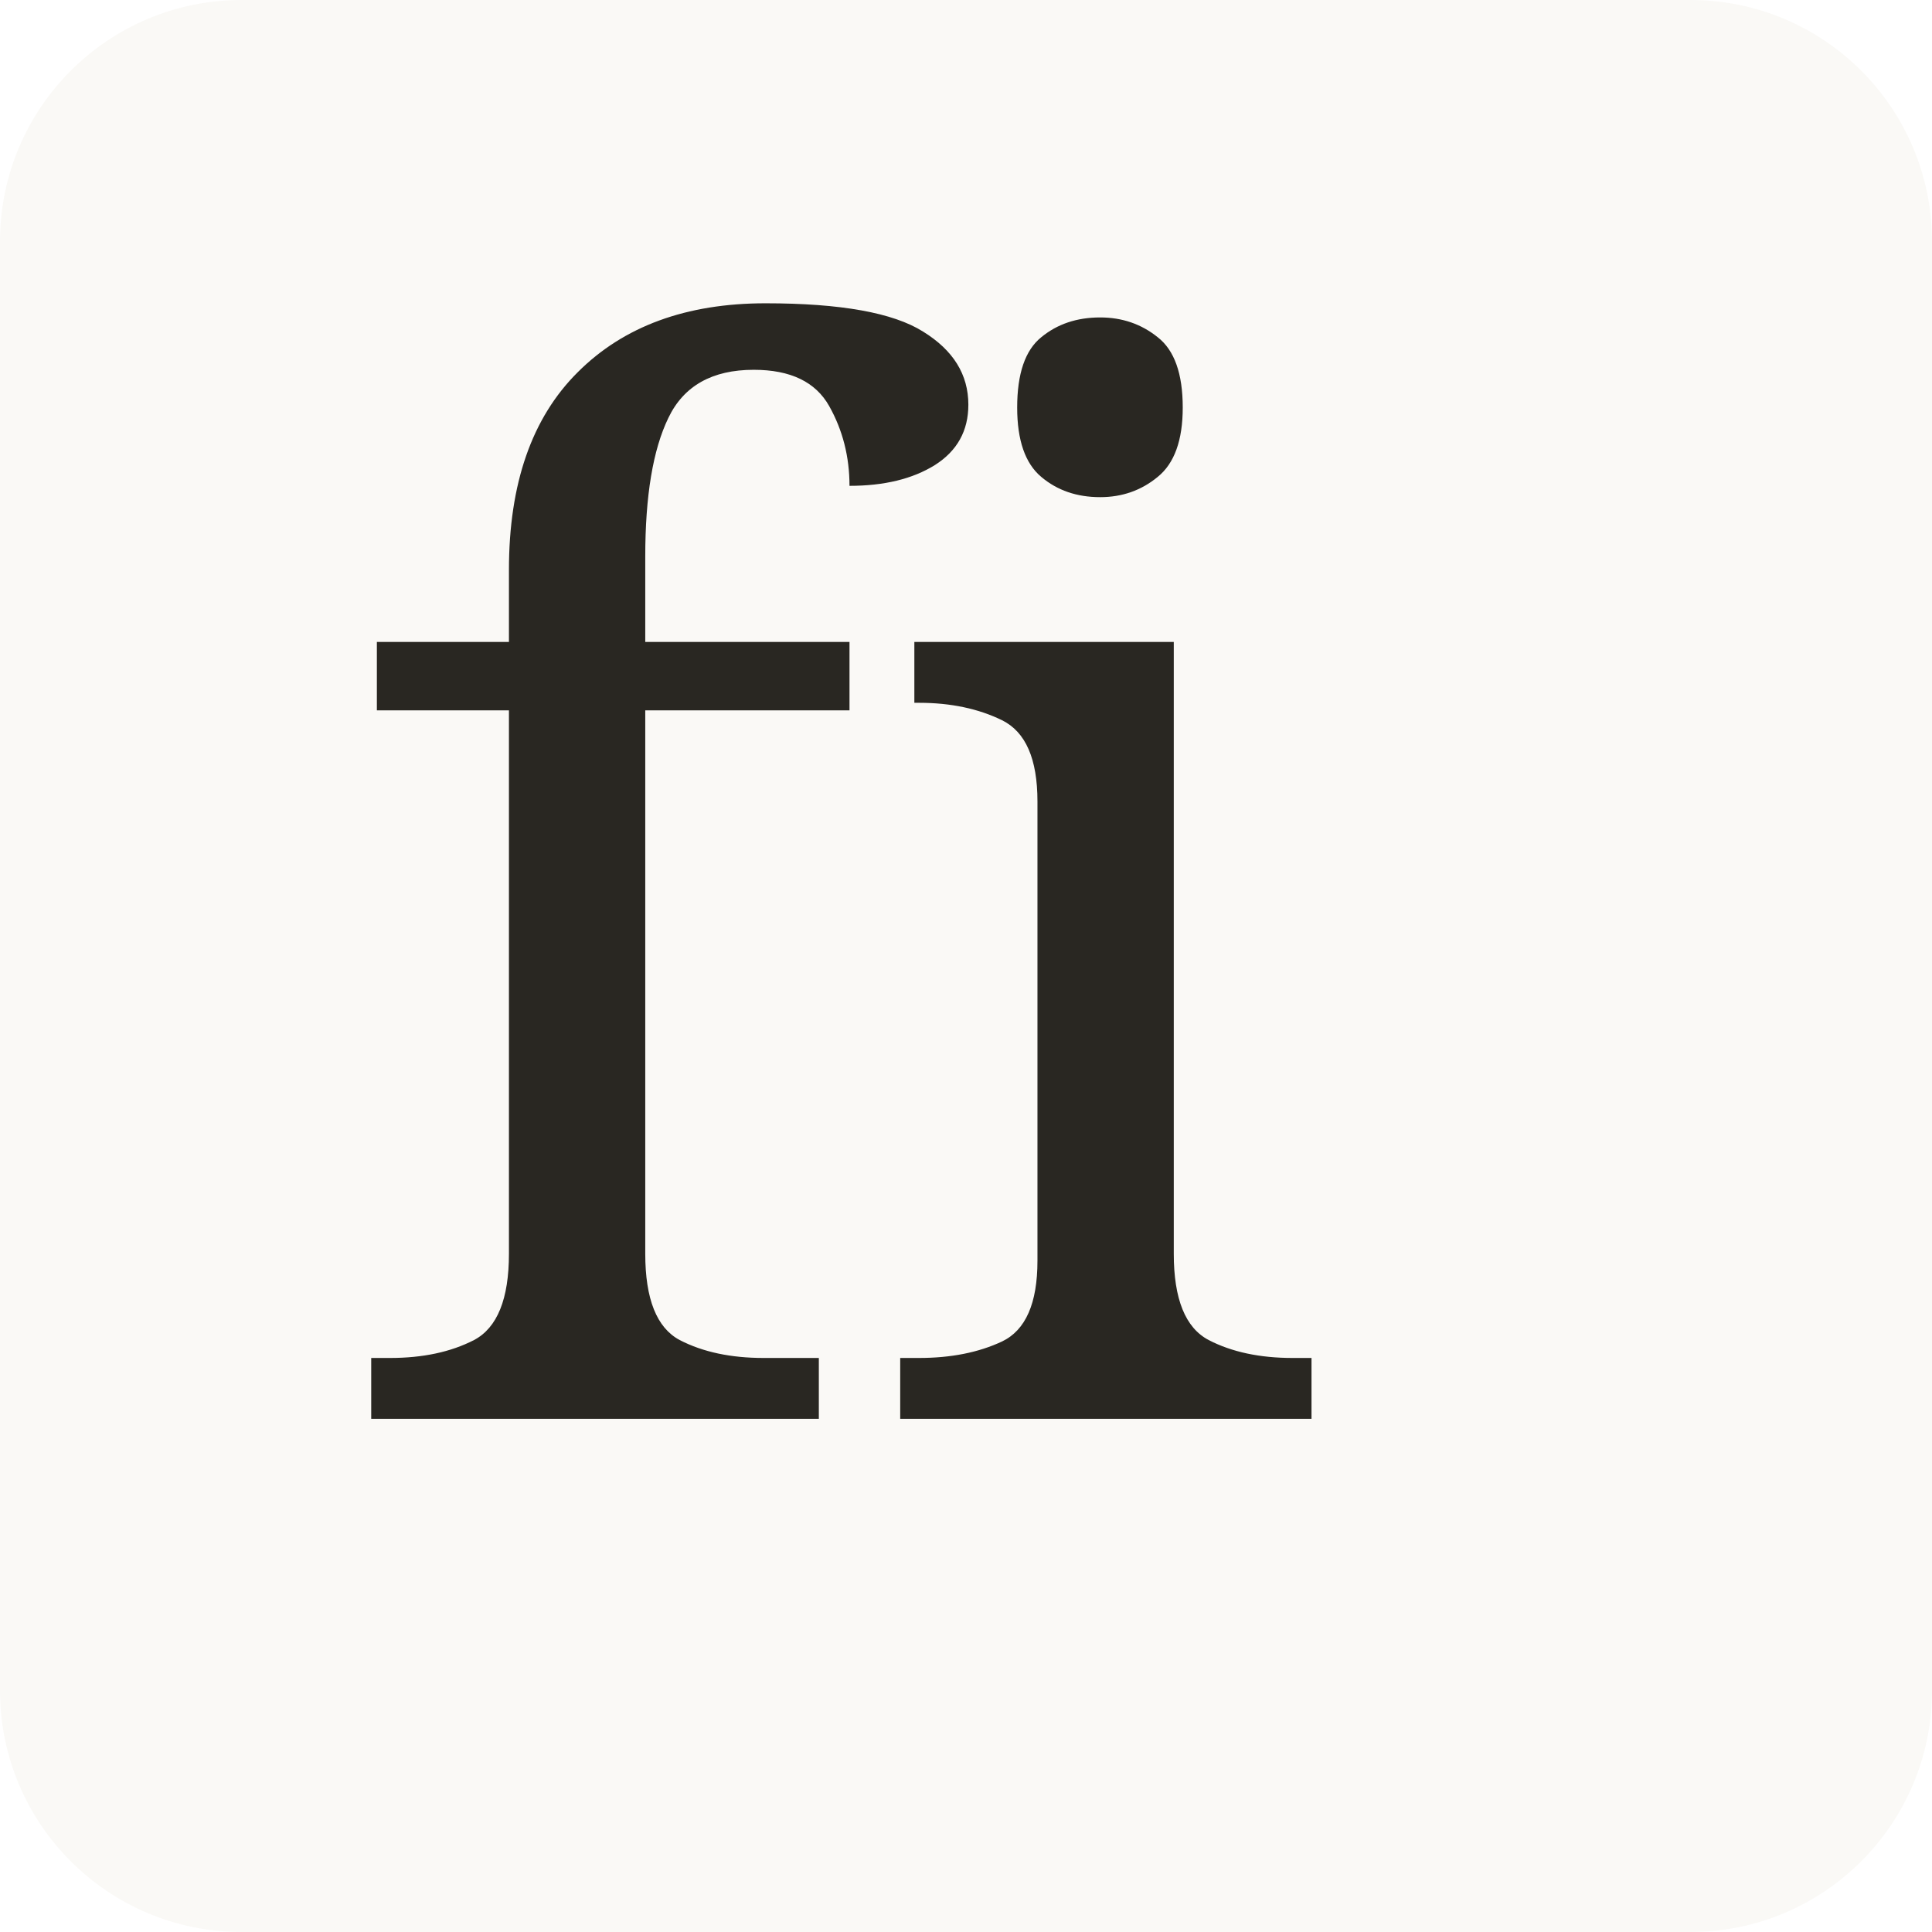
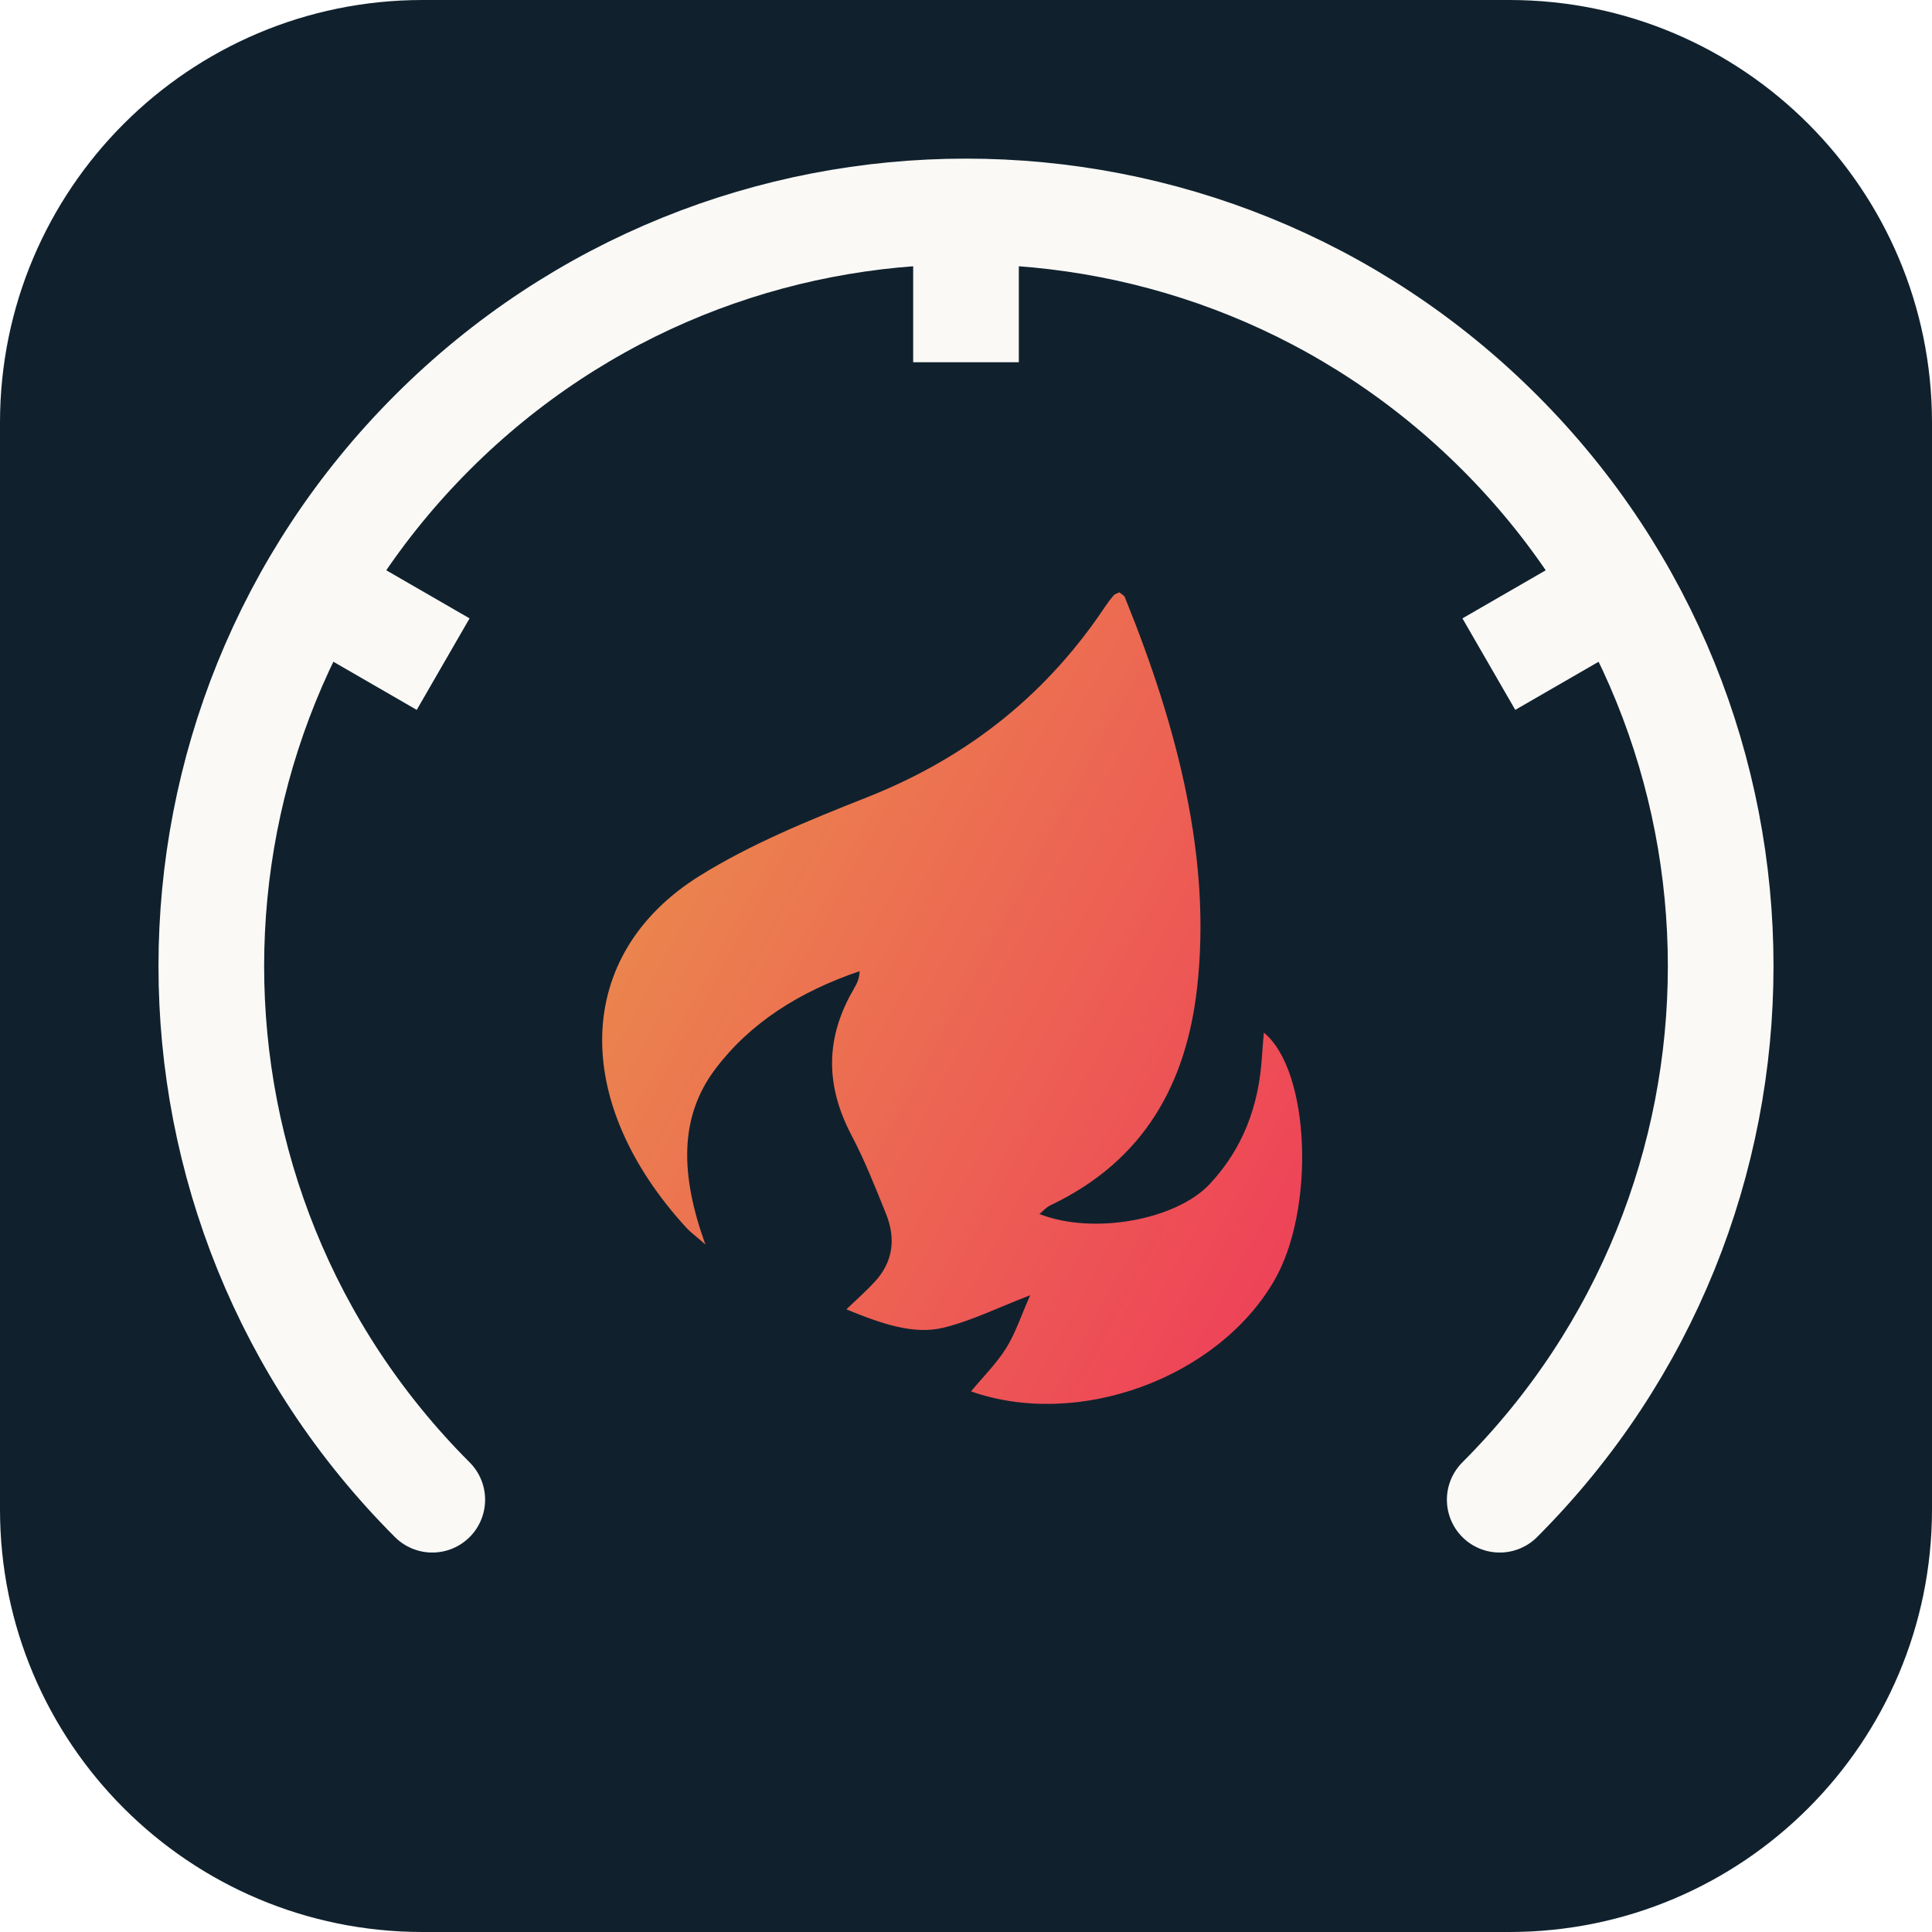
<svg xmlns="http://www.w3.org/2000/svg" viewBox="0 0 64 64">
-   <rect width="64" height="64" rx="8" fill="#faf9f6" />
-   <text x="11" y="47" font-family="Georgia,serif" font-size="48" fill="#292722">fi</text>
+   <defs>
+     <linearGradient id="flame" x1="0" y1="0" x2="1" y2="0">
+       <stop stop-color="#eb844e" />
+       <stop offset="1" stop-color="#ee4358" />
+     </linearGradient>
+   </defs>
+   <rect width="64" height="64" rx="14" fill="#10212d" />
+   <path d="M14.32 49.68a25 25 0 1 1 35.36 0" fill="none" stroke="#faf9f6" stroke-width="3.5" stroke-linecap="round" />
+   <path d="M32 7v5M10.35 19.5l4.33 2.5M53.65 19.5l-4.33 2.5" fill="none" stroke="#faf9f6" stroke-width="3.5" />
+   <g transform="rotate(28 32 36)">
+     <g transform="translate(18 18) scale(.0273)" fill="url(#flame)">
+       <path d="M404,44.27c-1.65-1.4-5.44-1.34-8.59-2-1.65,2.44-3.78,4.37-4.3,6.5a122,122,0,0,0-2.67,16.34c-12.19,122.65-57.84,236.48-146.68,340.66-49.28,57.78-98.33,116.85-134.6,179.62-90,155.75-9.91,314.8,186.41,384.32,6.46,2.27,13.72,3.31,29.91,7.09C256.89,916.59,222.6,855.39,234.16,783c11-69.07,45.95-130.69,98.87-186.88,3.9,7.82,4.14,14.63,3.87,21.44-2.58,61.62,17.81,116,80.82,158.94,29.13,19.84,55.29,42.31,81.63,64.39,26.76,22.5,34.51,49.54,26.91,79-3.66,14.32-9,28.39-14.78,46.07,44.84-4.43,86.31-10.62,114.15-35.39,26.61-23.65,46.31-51.73,74.72-84.4,2,27.66,5.89,49.18,4.38,70.5-1.59,22.17-8.44,44.11-13,66.19C828,962.32,948.21,828.63,953.49,691.85c3.87-99.81-81.06-246-152.38-260.18,4,9.36,7.72,18.24,11.71,27,24.75,54.5,32,109.76,16.34,166.79C813.51,682.19,734.08,745.82,664,753.87c2.37-5.69,3.36-11,6.61-15.33C746.09,636.85,747,530.42,704.1,421.81,646.74,276.6,536.61,155.21,404,44.27Z" />
+     </g>
+   </g>
</svg>
